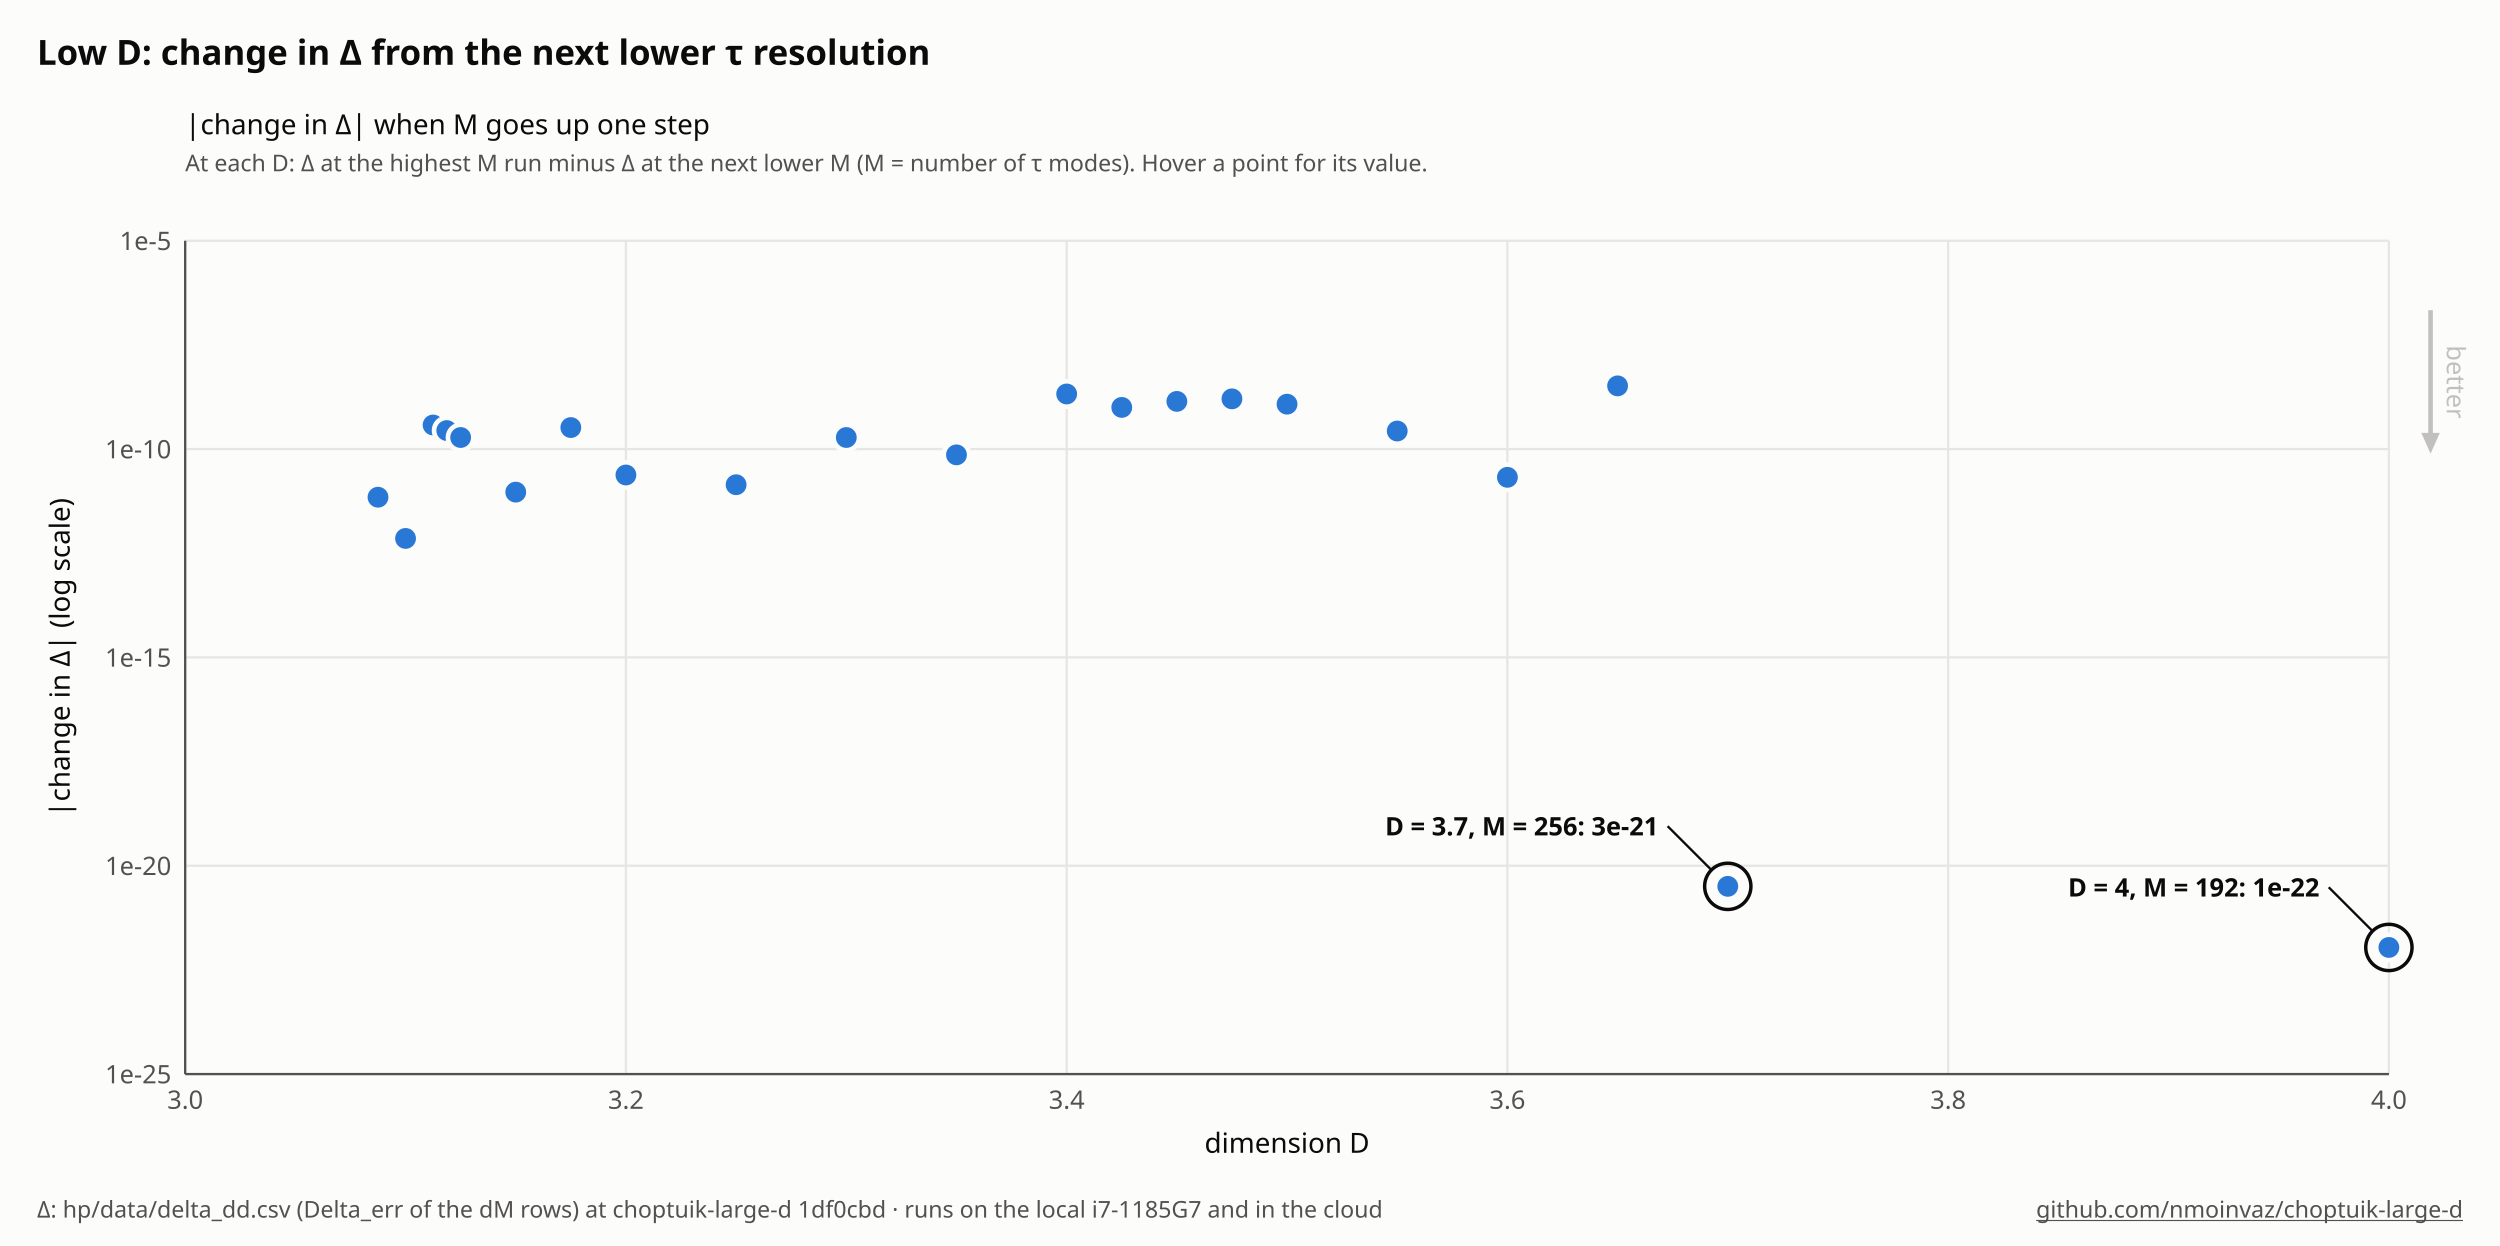
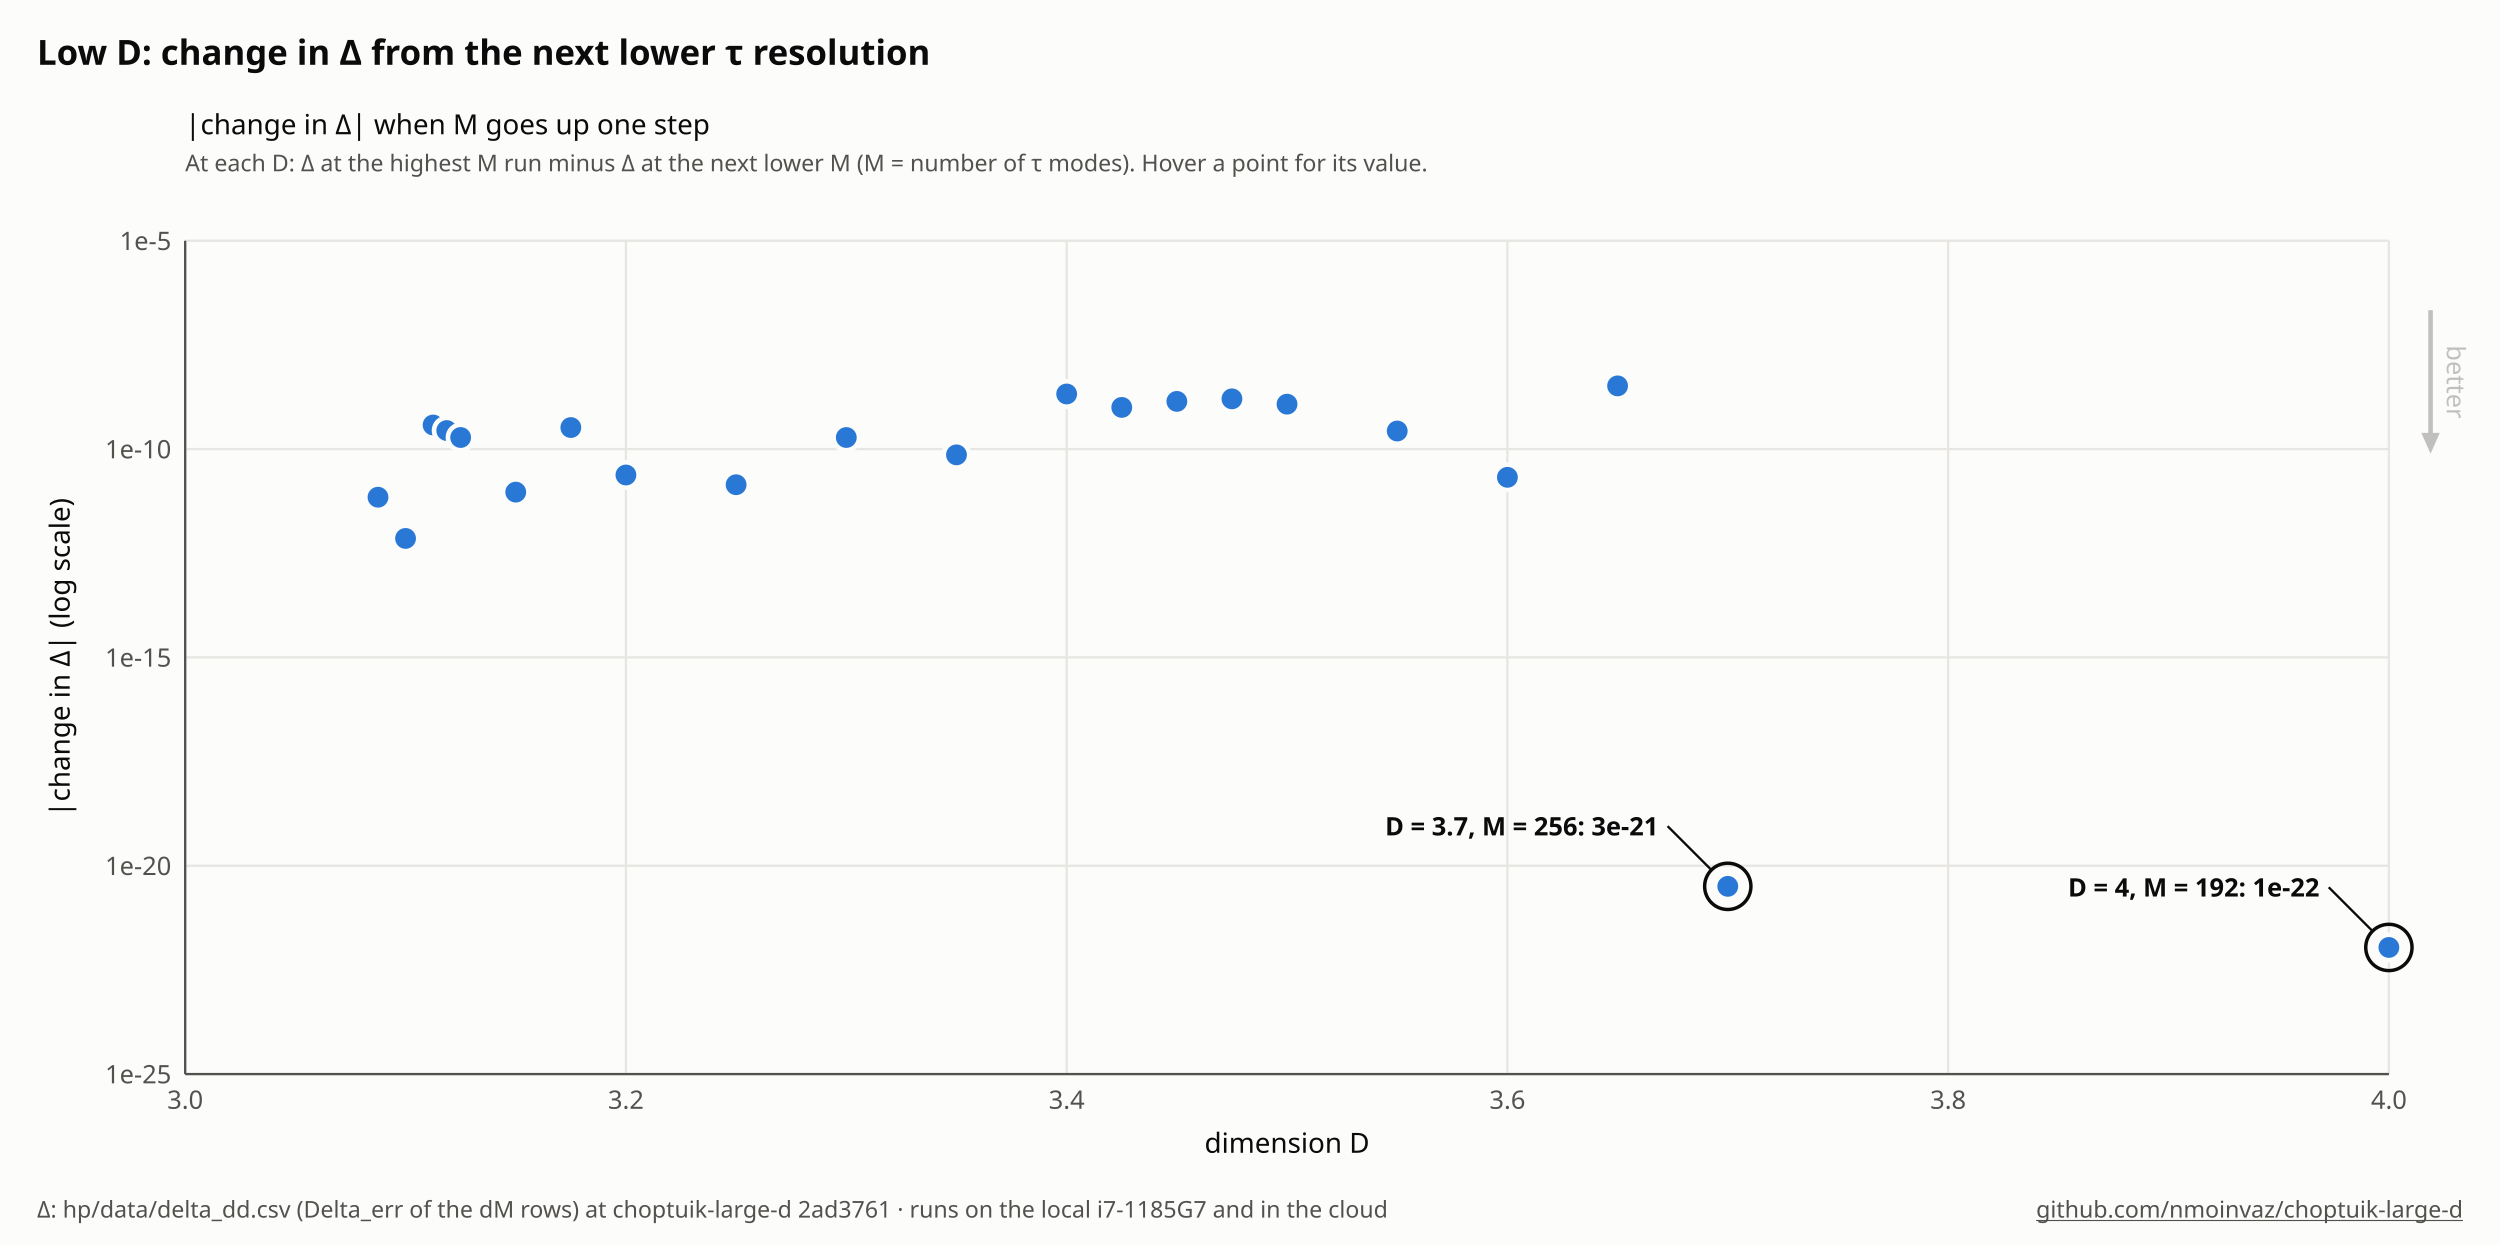
<svg xmlns="http://www.w3.org/2000/svg" width="1080" height="538" viewBox="0 0 1080 538" font-family="system-ui, sans-serif">
  <style>@media (prefers-color-scheme: dark){[fill="#fcfcfb"]{fill:#201f1d}[stroke="#fcfcfb"]{stroke:#201f1d}[fill="#0b0b0b"]{fill:#e8e6e3}[stroke="#0b0b0b"]{stroke:#e8e6e3}[fill="#52514e"]{fill:#a8a49d}[stroke="#52514e"]{stroke:#a8a49d}[fill="#e7e6e2"]{fill:#343230}[stroke="#e7e6e2"]{stroke:#343230}[fill="#c98500"]{fill:#d69a2d}[stroke="#c98500"]{stroke:#d69a2d}[fill="#eb6834"]{fill:#dd5c26}[stroke="#eb6834"]{stroke:#dd5c26}[fill="#eda100"]{fill:#c08800}[stroke="#eda100"]{stroke:#c08800}[fill="#e87ba4"]{fill:#d1678f}[stroke="#e87ba4"]{stroke:#d1678f}[fill="#4a3aa7"]{fill:#7263cf}[stroke="#4a3aa7"]{stroke:#7263cf}[fill="#a6339a"]{fill:#c257b5}[stroke="#a6339a"]{stroke:#c257b5}[fill="#7a7668"]{fill:#948e82}[stroke="#7a7668"]{stroke:#948e82}}</style>
  <rect width="1080" height="538" fill="#fcfcfb" />
  <text x="16.0" y="28.0" font-size="15" fill="#0b0b0b" text-anchor="start" font-weight="bold">Low D: change in Δ from the next lower τ resolution</text>
  <text x="80.0" y="58.0" font-size="12" fill="#0b0b0b" text-anchor="start" font-weight="normal">|change in Δ| when M goes up one step</text>
  <text x="80.0" y="74.0" font-size="10" fill="#52514e" text-anchor="start" font-weight="normal">At each D: Δ at the highest M run minus Δ at the next lower M (M = number of τ modes). Hover a point for its value.</text>
  <line x1="80.0" y1="104.0" x2="80.0" y2="464.0" stroke="#e7e6e2" stroke-width="1" />
  <text x="80.0" y="479.0" font-size="11" fill="#52514e" text-anchor="middle" font-weight="normal" font-variant-numeric="tabular-nums">3.0</text>
  <line x1="270.4" y1="104.0" x2="270.4" y2="464.0" stroke="#e7e6e2" stroke-width="1" />
  <text x="270.4" y="479.0" font-size="11" fill="#52514e" text-anchor="middle" font-weight="normal" font-variant-numeric="tabular-nums">3.2</text>
  <line x1="460.8" y1="104.0" x2="460.8" y2="464.0" stroke="#e7e6e2" stroke-width="1" />
  <text x="460.8" y="479.0" font-size="11" fill="#52514e" text-anchor="middle" font-weight="normal" font-variant-numeric="tabular-nums">3.4</text>
  <line x1="651.2" y1="104.0" x2="651.2" y2="464.0" stroke="#e7e6e2" stroke-width="1" />
  <text x="651.2" y="479.0" font-size="11" fill="#52514e" text-anchor="middle" font-weight="normal" font-variant-numeric="tabular-nums">3.6</text>
  <line x1="841.6" y1="104.0" x2="841.6" y2="464.0" stroke="#e7e6e2" stroke-width="1" />
  <text x="841.6" y="479.0" font-size="11" fill="#52514e" text-anchor="middle" font-weight="normal" font-variant-numeric="tabular-nums">3.8</text>
  <line x1="1032.0" y1="104.0" x2="1032.0" y2="464.0" stroke="#e7e6e2" stroke-width="1" />
  <text x="1032.0" y="479.0" font-size="11" fill="#52514e" text-anchor="middle" font-weight="normal" font-variant-numeric="tabular-nums">4.0</text>
  <line x1="80.0" y1="464.0" x2="1032.0" y2="464.0" stroke="#e7e6e2" stroke-width="1" />
  <text x="74.0" y="468.0" font-size="11" fill="#52514e" text-anchor="end" font-weight="normal" font-variant-numeric="tabular-nums">1e-25</text>
  <line x1="80.0" y1="374.0" x2="1032.0" y2="374.0" stroke="#e7e6e2" stroke-width="1" />
  <text x="74.0" y="378.0" font-size="11" fill="#52514e" text-anchor="end" font-weight="normal" font-variant-numeric="tabular-nums">1e-20</text>
  <line x1="80.0" y1="284.0" x2="1032.0" y2="284.0" stroke="#e7e6e2" stroke-width="1" />
  <text x="74.0" y="288.0" font-size="11" fill="#52514e" text-anchor="end" font-weight="normal" font-variant-numeric="tabular-nums">1e-15</text>
  <line x1="80.0" y1="194.0" x2="1032.0" y2="194.0" stroke="#e7e6e2" stroke-width="1" />
  <text x="74.0" y="198.0" font-size="11" fill="#52514e" text-anchor="end" font-weight="normal" font-variant-numeric="tabular-nums">1e-10</text>
  <line x1="80.0" y1="104.0" x2="1032.0" y2="104.0" stroke="#e7e6e2" stroke-width="1" />
  <text x="74.0" y="108.0" font-size="11" fill="#52514e" text-anchor="end" font-weight="normal" font-variant-numeric="tabular-nums">1e-5</text>
  <line x1="80.0" y1="464.0" x2="1032.0" y2="464.0" stroke="#52514e" stroke-width="1" />
  <line x1="80.0" y1="104.0" x2="80.0" y2="464.0" stroke="#52514e" stroke-width="1" />
  <text x="556.0" y="498.0" font-size="12" fill="#0b0b0b" text-anchor="middle" font-weight="normal">dimension D</text>
  <text x="30.1" y="284.0" font-size="12" fill="#0b0b0b" text-anchor="middle" transform="rotate(-90 30.1 284.0)">|change in Δ| (log scale)</text>
  <g opacity="0.35">
    <line x1="1050.0" y1="134.0" x2="1050.0" y2="190.0" stroke="#52514e" stroke-width="2" />
    <polygon points="1050.0,196.0 1046.0,187.0 1054.0,187.0" fill="#52514e" />
    <text x="1050.0" y="158.0" font-size="11" fill="#52514e" text-anchor="middle" transform="rotate(90.0 1050.0 165.0)">better</text>
  </g>
  <g>
    <circle cx="163.3" cy="214.8" r="5.5" fill="#2a78d6" stroke="#fcfcfb" stroke-width="2" />
  </g>
  <g>
    <circle cx="175.2" cy="232.6" r="5.5" fill="#2a78d6" stroke="#fcfcfb" stroke-width="2" />
  </g>
  <g>
    <circle cx="187.1" cy="183.6" r="5.5" fill="#2a78d6" stroke="#fcfcfb" stroke-width="2" />
  </g>
  <g>
    <circle cx="193.0" cy="186.0" r="5.5" fill="#2a78d6" stroke="#fcfcfb" stroke-width="2" />
  </g>
  <g>
    <circle cx="199.0" cy="189.0" r="5.5" fill="#2a78d6" stroke="#fcfcfb" stroke-width="2" />
  </g>
  <g>
    <circle cx="222.8" cy="212.6" r="5.5" fill="#2a78d6" stroke="#fcfcfb" stroke-width="2" />
  </g>
  <g>
    <circle cx="246.6" cy="184.7" r="5.5" fill="#2a78d6" stroke="#fcfcfb" stroke-width="2" />
  </g>
  <g>
    <circle cx="270.4" cy="205.2" r="5.5" fill="#2a78d6" stroke="#fcfcfb" stroke-width="2" />
  </g>
  <g>
    <circle cx="318.0" cy="209.4" r="5.5" fill="#2a78d6" stroke="#fcfcfb" stroke-width="2" />
  </g>
  <g>
    <circle cx="365.6" cy="189.0" r="5.5" fill="#2a78d6" stroke="#fcfcfb" stroke-width="2" />
  </g>
  <g>
    <circle cx="413.2" cy="196.5" r="5.5" fill="#2a78d6" stroke="#fcfcfb" stroke-width="2" />
  </g>
  <g>
    <circle cx="460.8" cy="170.2" r="5.5" fill="#2a78d6" stroke="#fcfcfb" stroke-width="2" />
  </g>
  <g>
    <circle cx="484.6" cy="176.0" r="5.5" fill="#2a78d6" stroke="#fcfcfb" stroke-width="2" />
  </g>
  <g>
    <circle cx="508.4" cy="173.4" r="5.5" fill="#2a78d6" stroke="#fcfcfb" stroke-width="2" />
  </g>
  <g>
    <circle cx="532.2" cy="172.3" r="5.5" fill="#2a78d6" stroke="#fcfcfb" stroke-width="2" />
  </g>
  <g>
    <circle cx="556.0" cy="174.6" r="5.5" fill="#2a78d6" stroke="#fcfcfb" stroke-width="2" />
  </g>
  <g>
    <circle cx="603.6" cy="186.2" r="5.5" fill="#2a78d6" stroke="#fcfcfb" stroke-width="2" />
  </g>
  <g>
    <circle cx="651.2" cy="206.2" r="5.5" fill="#2a78d6" stroke="#fcfcfb" stroke-width="2" />
  </g>
  <g>
    <circle cx="698.8" cy="166.7" r="5.5" fill="#2a78d6" stroke="#fcfcfb" stroke-width="2" />
  </g>
  <g>
    <circle cx="746.4" cy="382.9" r="5.5" fill="#2a78d6" stroke="#fcfcfb" stroke-width="2" />
  </g>
  <g>
    <circle cx="1032.0" cy="409.3" r="5.5" fill="#2a78d6" stroke="#fcfcfb" stroke-width="2" />
  </g>
  <circle cx="1032.0" cy="409.3" r="10" fill="none" stroke="#0b0b0b" stroke-width="1.5" />
  <line x1="1024.9" y1="402.2" x2="1006.0" y2="383.3" stroke="#0b0b0b" stroke-width="1" />
  <text x="1002.0" y="387.3" font-size="11" fill="#0b0b0b" text-anchor="end" font-weight="bold">D = 4, M = 192: 1e-22</text>
  <circle cx="746.4" cy="382.9" r="10" fill="none" stroke="#0b0b0b" stroke-width="1.5" />
  <line x1="739.3" y1="375.8" x2="720.4" y2="356.9" stroke="#0b0b0b" stroke-width="1" />
  <text x="716.4" y="360.9" font-size="11" fill="#0b0b0b" text-anchor="end" font-weight="bold">D = 3.7, M = 256: 3e-21</text>
-   <text x="16.0" y="526.0" font-size="10" fill="#52514e" text-anchor="start" font-weight="normal">Δ: hp/data/delta_dd.csv (Delta_err of the dM rows) at choptuik-large-d 1df0cbd  ·  runs on the local i7-1185G7 and in the cloud</text>
+   <text x="16.0" y="526.0" font-size="10" fill="#52514e" text-anchor="start" font-weight="normal">Δ: hp/data/delta_dd.csv (Delta_err of the dM rows) at choptuik-large-d 2ad3761  ·  runs on the local i7-1185G7 and in the cloud</text>
  <a href="https://github.com/nmoinvaz/choptuik-large-d">
    <text x="1064" y="526" font-size="10" fill="#52514e" text-anchor="end" text-decoration="underline">github.com/nmoinvaz/choptuik-large-d</text>
  </a>
</svg>
